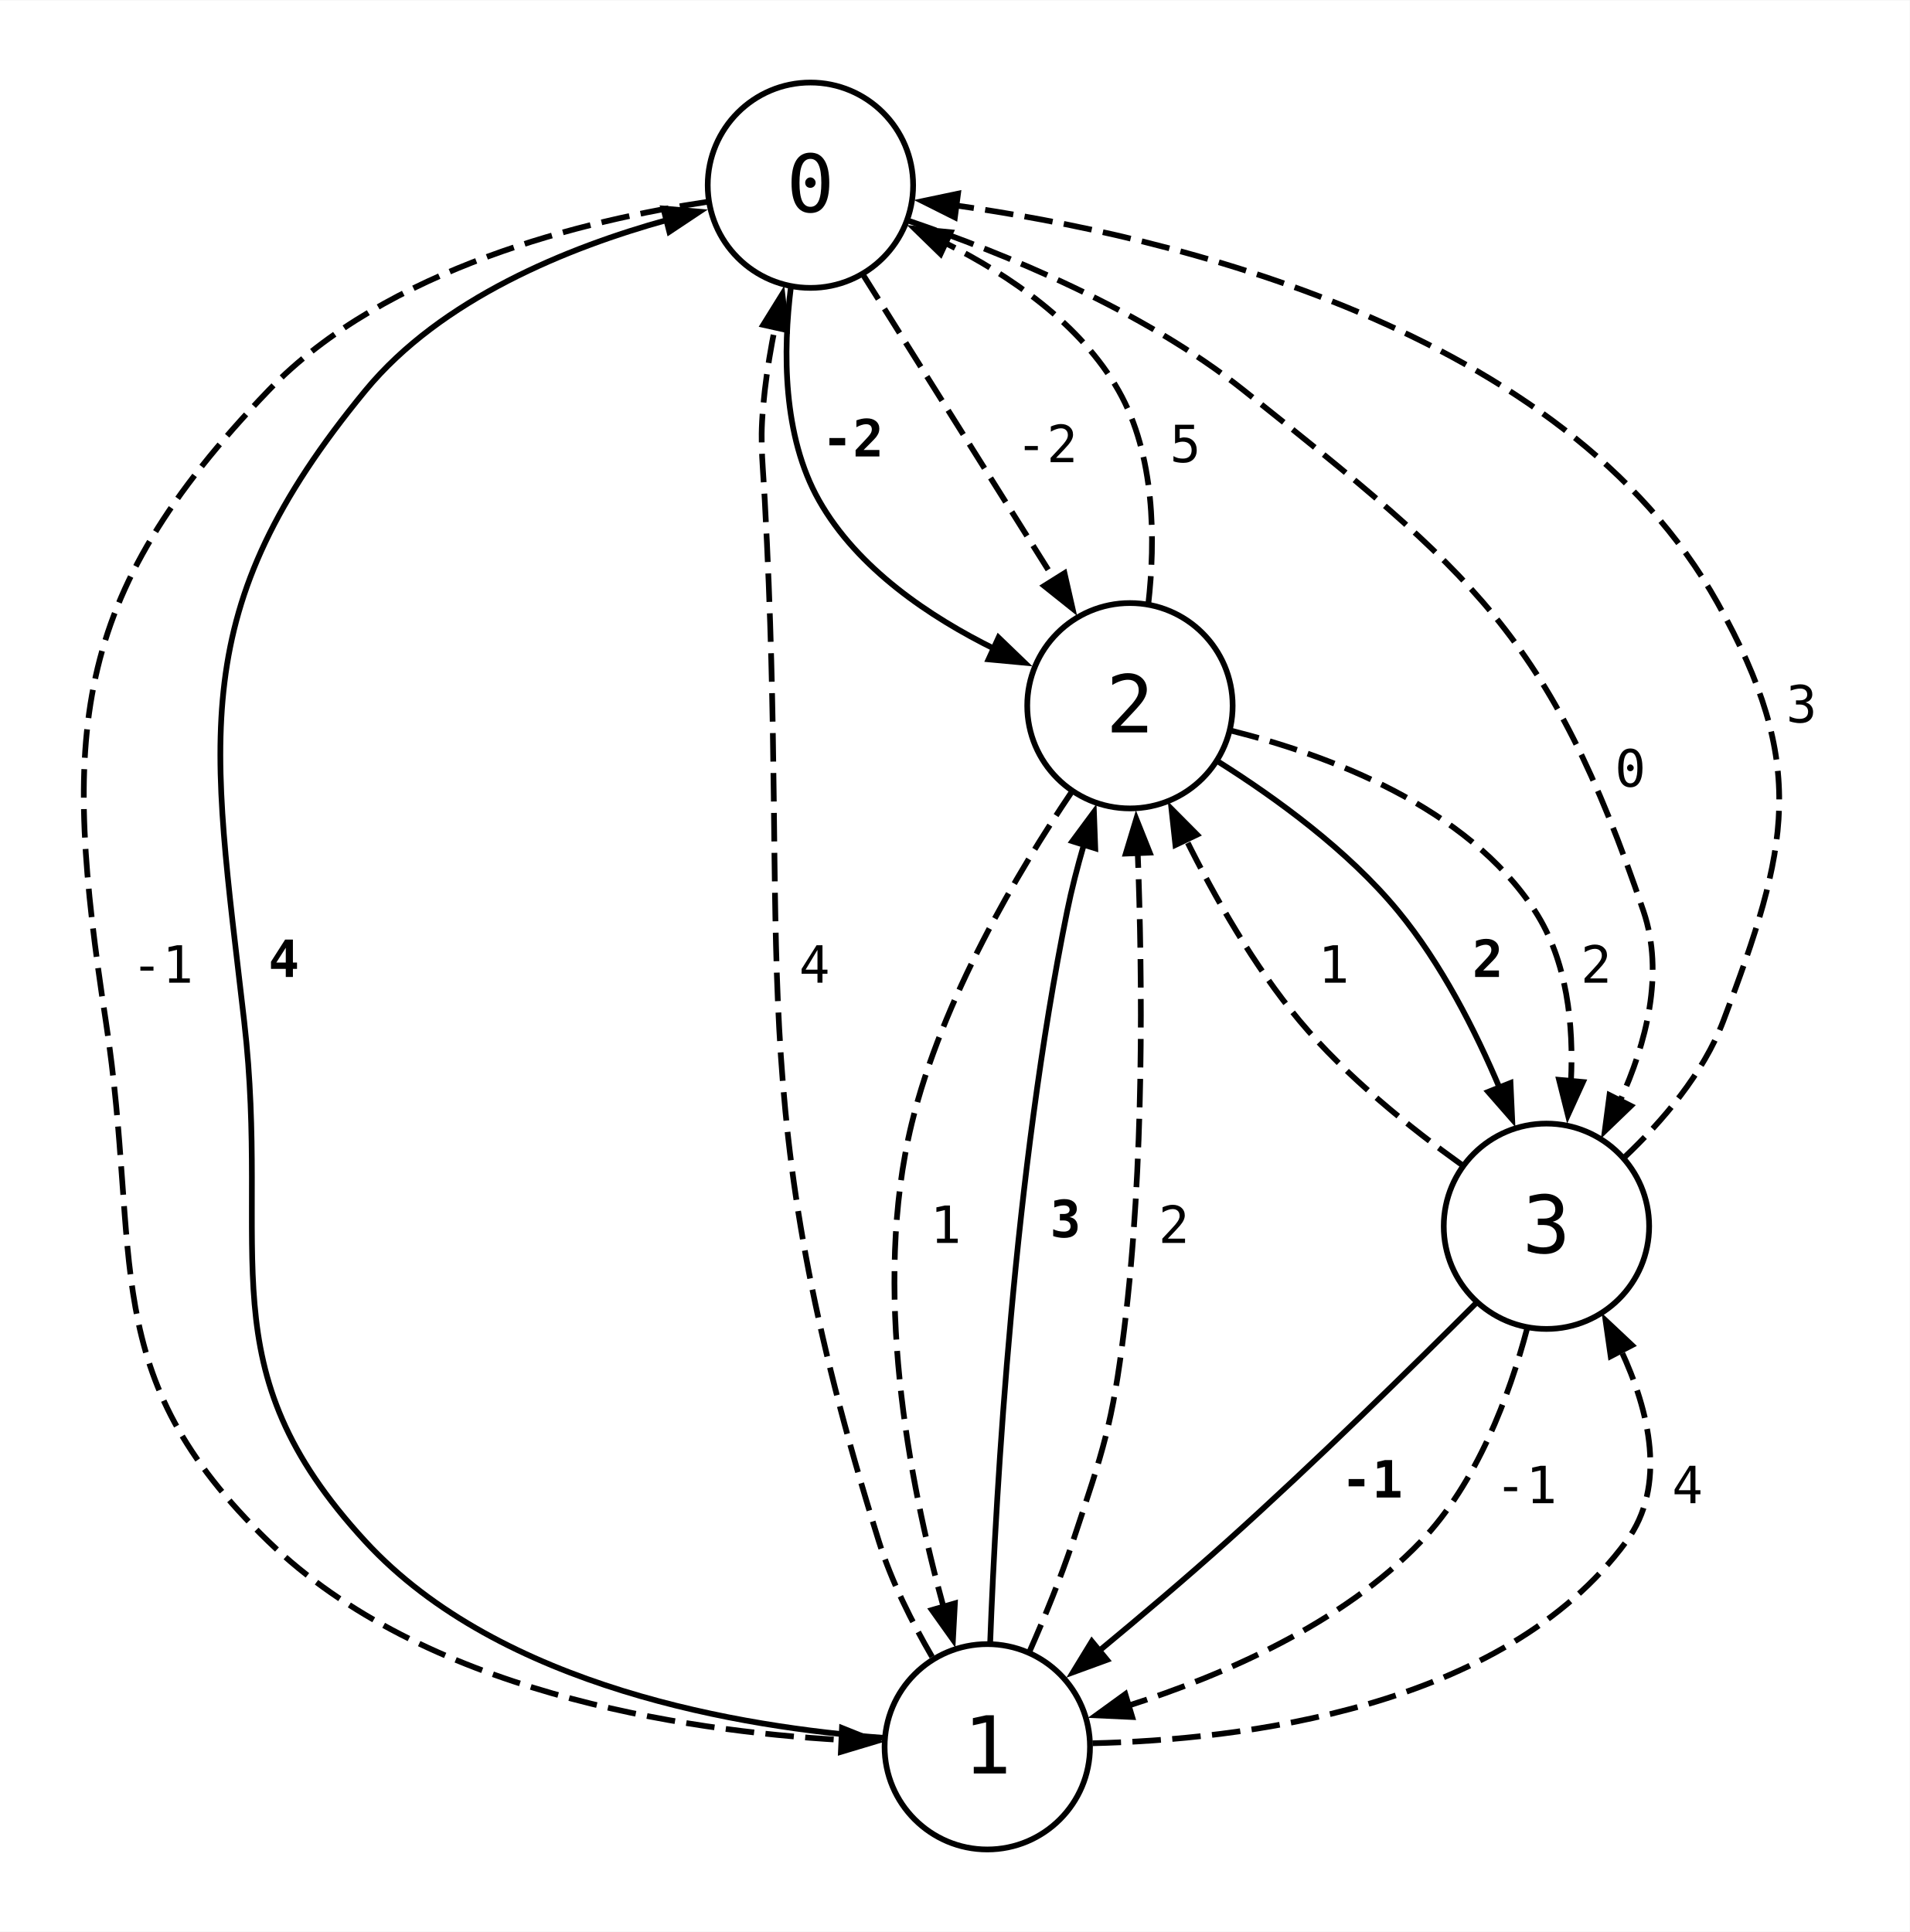
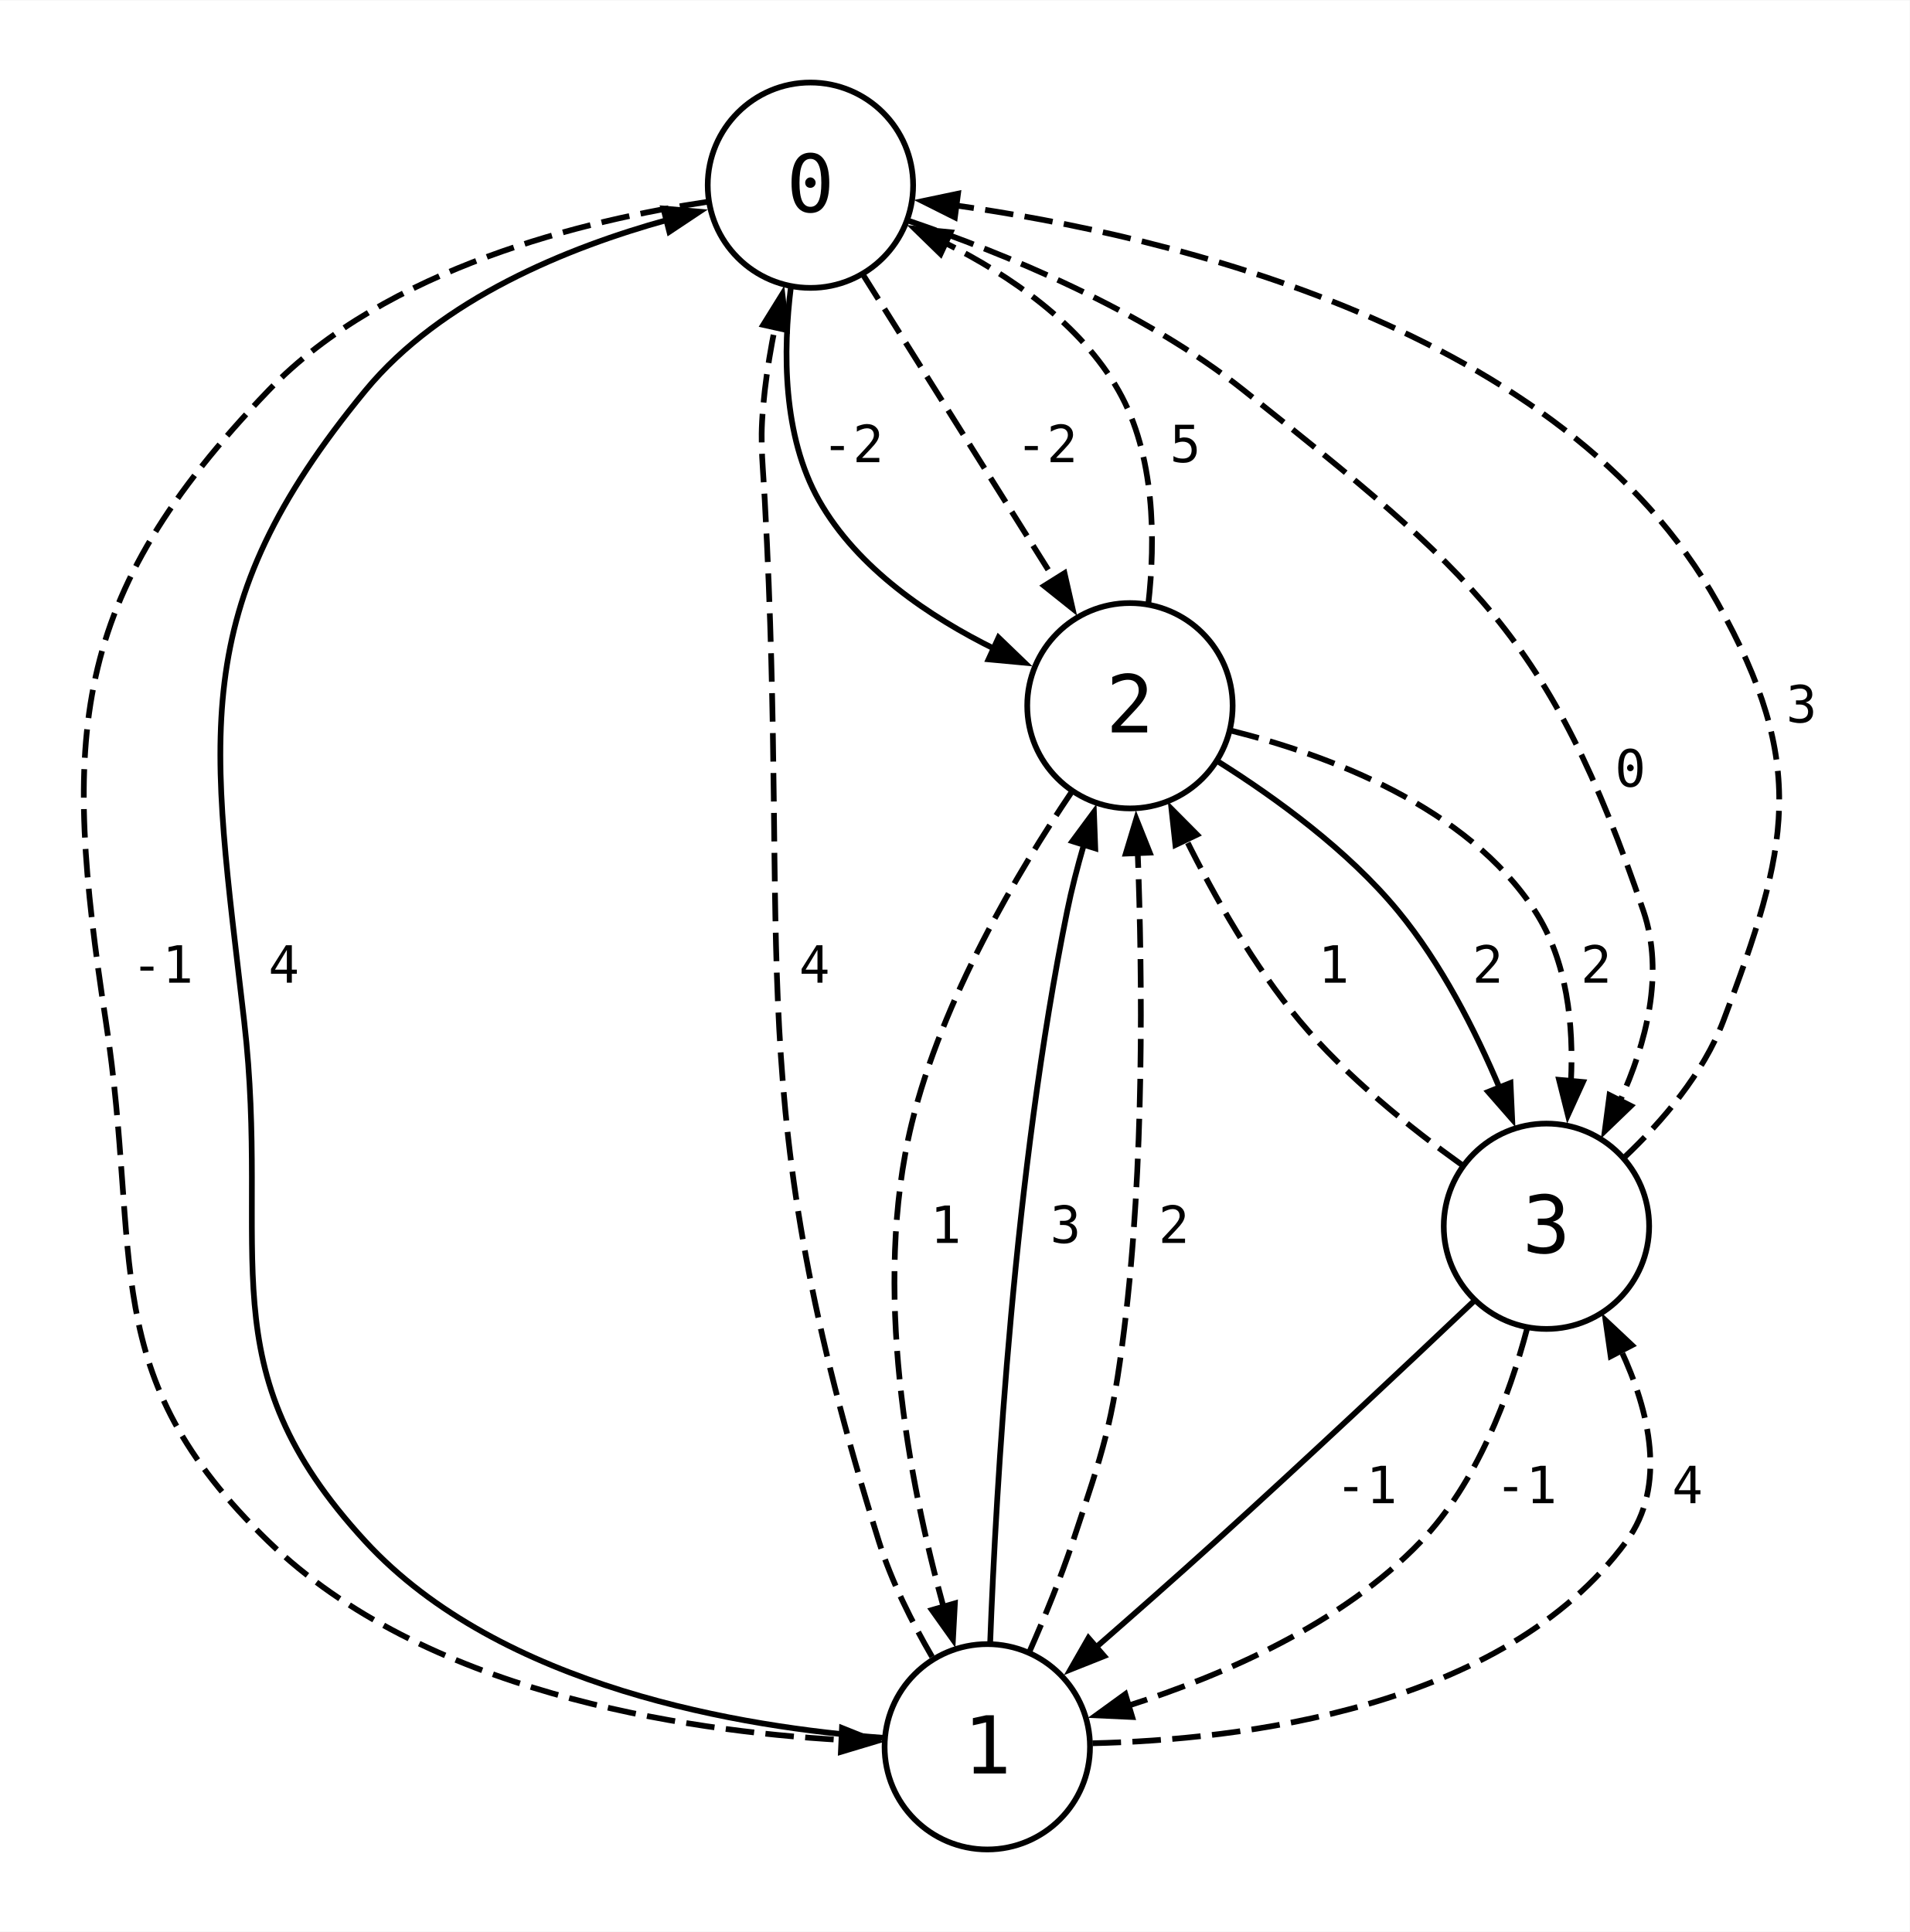
<svg xmlns="http://www.w3.org/2000/svg" width="335pt" height="339pt" viewBox="0.00 0.00 334.69 338.55">
  <g id="graph0" class="graph" transform="scale(1 1) rotate(0) translate(14.4 324.15)">
    <polygon fill="white" stroke="none" points="-14.4,14.4 -14.4,-324.15 320.29,-324.15 320.29,14.4 -14.4,14.4" />
    <g id="node1" class="node">
      <ellipse fill="none" stroke="black" cx="127.64" cy="-291.75" rx="18" ry="18" />
      <text text-anchor="middle" x="127.64" y="-287.07" font-family="monospace" font-size="14.00">0</text>
    </g>
    <g id="node2" class="node">
      <ellipse fill="none" stroke="black" cx="183.64" cy="-200.5" rx="18" ry="18" />
      <text text-anchor="middle" x="183.64" y="-195.82" font-family="monospace" font-size="14.00">2</text>
    </g>
    <g id="edge1" class="edge">
      <path fill="none" stroke="black" d="M124.23,-274.01C122.81,-262.7 122.75,-247.82 129.14,-236.5 135.89,-224.55 148.59,-216.04 160.03,-210.4" />
      <polygon fill="black" stroke="black" points="160.61,-212.45 165.19,-208.04 158.86,-208.63 160.61,-212.45" />
-       <text text-anchor="start" x="129.64" y="-244.2" font-family="monospace" font-weight="bold" font-size="9.00">-2</text>
+       <text text-anchor="start" x="129.64" y="-243.2" font-family="monospace" font-size="9.00">-2</text>
    </g>
    <g id="edge7" class="edge">
      <path fill="none" stroke="black" stroke-dasharray="5,2" d="M136.89,-276.01C146.05,-261.41 160.16,-238.92 170.49,-222.46" />
      <polygon fill="black" stroke="black" points="172.17,-223.74 173.58,-217.54 168.61,-221.51 172.17,-223.74" />
      <text text-anchor="start" x="163.64" y="-243.2" font-family="monospace" font-size="9.00">-2</text>
    </g>
    <g id="node3" class="node">
      <ellipse fill="none" stroke="black" cx="158.64" cy="-18" rx="18" ry="18" />
      <text text-anchor="middle" x="158.64" y="-13.32" font-family="monospace" font-size="14.00">1</text>
    </g>
    <g id="edge6" class="edge">
      <path fill="none" stroke="black" stroke-dasharray="5,2" d="M109.68,-288.85C88.43,-285.67 53.33,-277.31 32.64,-255.75 -2.47,-219.15 -3.51,-195.39 4.14,-145.25 10.55,-103.25 2.12,-83.56 32.64,-54 59.77,-27.72 104.85,-20.82 133.09,-19.2" />
      <polygon fill="black" stroke="black" points="133.17,-21.3 139.07,-18.94 132.98,-17.11 133.17,-21.3" />
      <text text-anchor="start" x="8.64" y="-151.95" font-family="monospace" font-size="9.00">-1</text>
    </g>
    <g id="node4" class="node">
      <ellipse fill="none" stroke="black" cx="256.64" cy="-109.25" rx="18" ry="18" />
      <text text-anchor="middle" x="256.64" y="-104.58" font-family="monospace" font-size="14.00">3</text>
    </g>
    <g id="edge8" class="edge">
      <path fill="none" stroke="black" stroke-dasharray="5,2" d="M144.95,-285.48C161.27,-279.92 185.82,-269.98 203.64,-255.75 243.58,-223.85 257.21,-212.9 273.64,-164.5 277.35,-153.56 274.12,-141.29 269.52,-131.19" />
      <polygon fill="black" stroke="black" points="271.44,-130.35 266.86,-125.94 267.69,-132.24 271.44,-130.35" />
      <text text-anchor="start" x="268.64" y="-186.32" font-family="monospace" font-size="9.00">0 </text>
    </g>
    <g id="edge12" class="edge">
      <path fill="none" stroke="black" stroke-dasharray="5,2" d="M186.85,-218.24C188.14,-229.56 188.06,-244.44 181.64,-255.75 174.97,-267.5 162.56,-275.96 151.31,-281.61" />
      <polygon fill="black" stroke="black" points="150.45,-279.7 145.9,-284.13 152.22,-283.5 150.45,-279.7" />
      <text text-anchor="start" x="190.64" y="-243.2" font-family="monospace" font-size="9.00">5</text>
    </g>
    <g id="edge13" class="edge">
      <path fill="none" stroke="black" stroke-dasharray="5,2" d="M173.45,-185.42C164.02,-171.45 150.69,-149.04 145.39,-127.25 138.4,-98.49 144.89,-64.49 151,-42.37" />
      <polygon fill="black" stroke="black" points="152.96,-43.15 152.62,-36.8 148.93,-41.98 152.96,-43.15" />
      <text text-anchor="start" x="148.64" y="-106.33" font-family="monospace" font-size="9.00">1</text>
    </g>
    <g id="edge4" class="edge">
      <path fill="none" stroke="black" d="M199.14,-190.68C209.13,-184.39 221.85,-175.18 230.64,-164.5 238.19,-155.33 244.17,-143.6 248.47,-133.39" />
      <polygon fill="black" stroke="black" points="250.34,-134.37 250.63,-128.02 246.44,-132.81 250.34,-134.37" />
-       <text text-anchor="start" x="243.64" y="-152.95" font-family="monospace" font-weight="bold" font-size="9.00">2</text>
+       <text text-anchor="start" x="243.64" y="-151.95" font-family="monospace" font-size="9.00">2</text>
    </g>
    <g id="edge14" class="edge">
      <path fill="none" stroke="black" stroke-dasharray="5,2" d="M201.38,-196.13C218.25,-191.9 242.76,-182.84 254.64,-164.5 260.28,-155.8 261.44,-144.57 260.93,-134.58" />
      <polygon fill="black" stroke="black" points="263.04,-134.54 260.4,-128.75 258.85,-134.92 263.04,-134.54" />
      <text text-anchor="start" x="262.64" y="-151.95" font-family="monospace" font-size="9.00">2</text>
    </g>
    <g id="edge2" class="edge">
      <path fill="none" stroke="black" d="M140.3,-19.58C115.97,-21.38 73.34,-28.27 49.64,-54 21.43,-84.63 33.14,-103.88 28.39,-145.25 22.68,-194.93 17.85,-217.14 49.64,-255.75 62.93,-271.89 85.22,-280.87 102.57,-285.67" />
      <polygon fill="black" stroke="black" points="101.87,-287.66 108.2,-287.11 102.91,-283.59 101.87,-287.66" />
-       <text text-anchor="start" x="32.64" y="-152.95" font-family="monospace" font-weight="bold" font-size="9.00">4</text>
+       <text text-anchor="start" x="32.64" y="-151.95" font-family="monospace" font-size="9.00">4</text>
    </g>
    <g id="edge9" class="edge">
      <path fill="none" stroke="black" stroke-dasharray="5,2" d="M148.97,-33.76C145.46,-39.8 141.83,-47.01 139.64,-54 115.27,-131.87 124.09,-155.02 119.64,-236.5 119.17,-245.04 118.68,-247.25 119.64,-255.75 120.06,-259.45 120.72,-263.33 121.48,-267.1" />
      <polygon fill="black" stroke="black" points="119.37,-267.27 122.72,-272.67 123.47,-266.36 119.37,-267.27" />
      <text text-anchor="start" x="125.64" y="-151.95" font-family="monospace" font-size="9.00">4</text>
    </g>
    <g id="edge3" class="edge">
      <path fill="none" stroke="black" d="M159.14,-36.19C160.18,-63.59 163.35,-118.74 172.64,-164.5 173.41,-168.3 174.44,-172.28 175.56,-176.13" />
      <polygon fill="black" stroke="black" points="173.55,-176.75 177.33,-181.86 177.56,-175.5 173.55,-176.75" />
-       <text text-anchor="start" x="169.64" y="-107.33" font-family="monospace" font-weight="bold" font-size="9.00">3</text>
+       <text text-anchor="start" x="169.64" y="-106.33" font-family="monospace" font-size="9.00">3</text>
    </g>
    <g id="edge10" class="edge">
      <path fill="none" stroke="black" stroke-dasharray="5,2" d="M166.09,-34.81C168.7,-40.75 171.51,-47.6 173.64,-54 179.01,-70.16 180.55,-74.35 182.64,-91.25 186.17,-119.78 185.84,-152.86 185,-174.87" />
      <polygon fill="black" stroke="black" points="182.91,-174.58 184.75,-180.66 187.11,-174.75 182.91,-174.58" />
      <text text-anchor="start" x="188.64" y="-106.33" font-family="monospace" font-size="9.00">2</text>
    </g>
    <g id="edge11" class="edge">
      <path fill="none" stroke="black" stroke-dasharray="5,2" d="M177.08,-18.62C202.89,-19.21 249.04,-24.62 270.64,-54 277.8,-63.73 274.71,-76.8 269.64,-87.66" />
      <polygon fill="black" stroke="black" points="267.9,-86.46 267,-92.75 271.63,-88.4 267.9,-86.46" />
      <text text-anchor="start" x="278.64" y="-60.7" font-family="monospace" font-size="9.00">4</text>
    </g>
    <g id="edge15" class="edge">
      <path fill="none" stroke="black" stroke-dasharray="5,2" d="M270.34,-121.37C276.92,-127.61 284.13,-135.99 287.64,-145.25 299.18,-175.69 302.51,-190.07 286.64,-218.5 259.69,-266.77 190.46,-282.93 152.86,-288.24" />
      <polygon fill="black" stroke="black" points="152.96,-286.11 147.28,-288.96 153.51,-290.27 152.96,-286.11" />
      <text text-anchor="start" x="298.64" y="-197.57" font-family="monospace" font-size="9.00">3</text>
    </g>
    <g id="edge17" class="edge">
      <path fill="none" stroke="black" stroke-dasharray="5,2" d="M241.78,-120.04C232.81,-126.47 221.57,-135.47 213.39,-145.25 205.37,-154.85 198.49,-166.95 193.37,-177.28" />
      <polygon fill="black" stroke="black" points="191.61,-176.09 190.92,-182.41 195.4,-177.9 191.61,-176.09" />
      <text text-anchor="start" x="216.64" y="-151.95" font-family="monospace" font-size="9.00">1</text>
    </g>
    <g id="edge5" class="edge">
-       <path fill="none" stroke="black" d="M244.44,-95.91C233.26,-84.74 216.15,-67.93 200.64,-54 193.47,-47.56 185.38,-40.72 178.23,-34.81" />
-       <polygon fill="black" stroke="black" points="179.62,-33.24 173.65,-31.06 176.96,-36.48 179.62,-33.24" />
-       <text text-anchor="start" x="220.64" y="-61.7" font-family="monospace" font-weight="bold" font-size="9.00">-1</text>
+       <path fill="none" stroke="black" d="M243.85,-96.06C232.18,-84.98 214.39,-68.25 198.64,-54 191.8,-47.81 184.2,-41.11 177.48,-35.25" />
+       <polygon fill="black" stroke="black" points="179.12,-33.9 173.21,-31.55 176.37,-37.07 179.12,-33.9" />
+       <text text-anchor="start" x="219.64" y="-60.7" font-family="monospace" font-size="9.00">-1</text>
    </g>
    <g id="edge16" class="edge">
      <path fill="none" stroke="black" stroke-dasharray="5,2" d="M253.24,-91.27C250.13,-79.55 244.47,-64.29 234.64,-54 220.81,-39.51 199.83,-30.48 183.42,-25.23" />
      <polygon fill="black" stroke="black" points="184.04,-23.22 177.69,-23.51 182.83,-27.24 184.04,-23.22" />
      <text text-anchor="start" x="247.64" y="-60.7" font-family="monospace" font-size="9.00">-1</text>
    </g>
  </g>
</svg>
